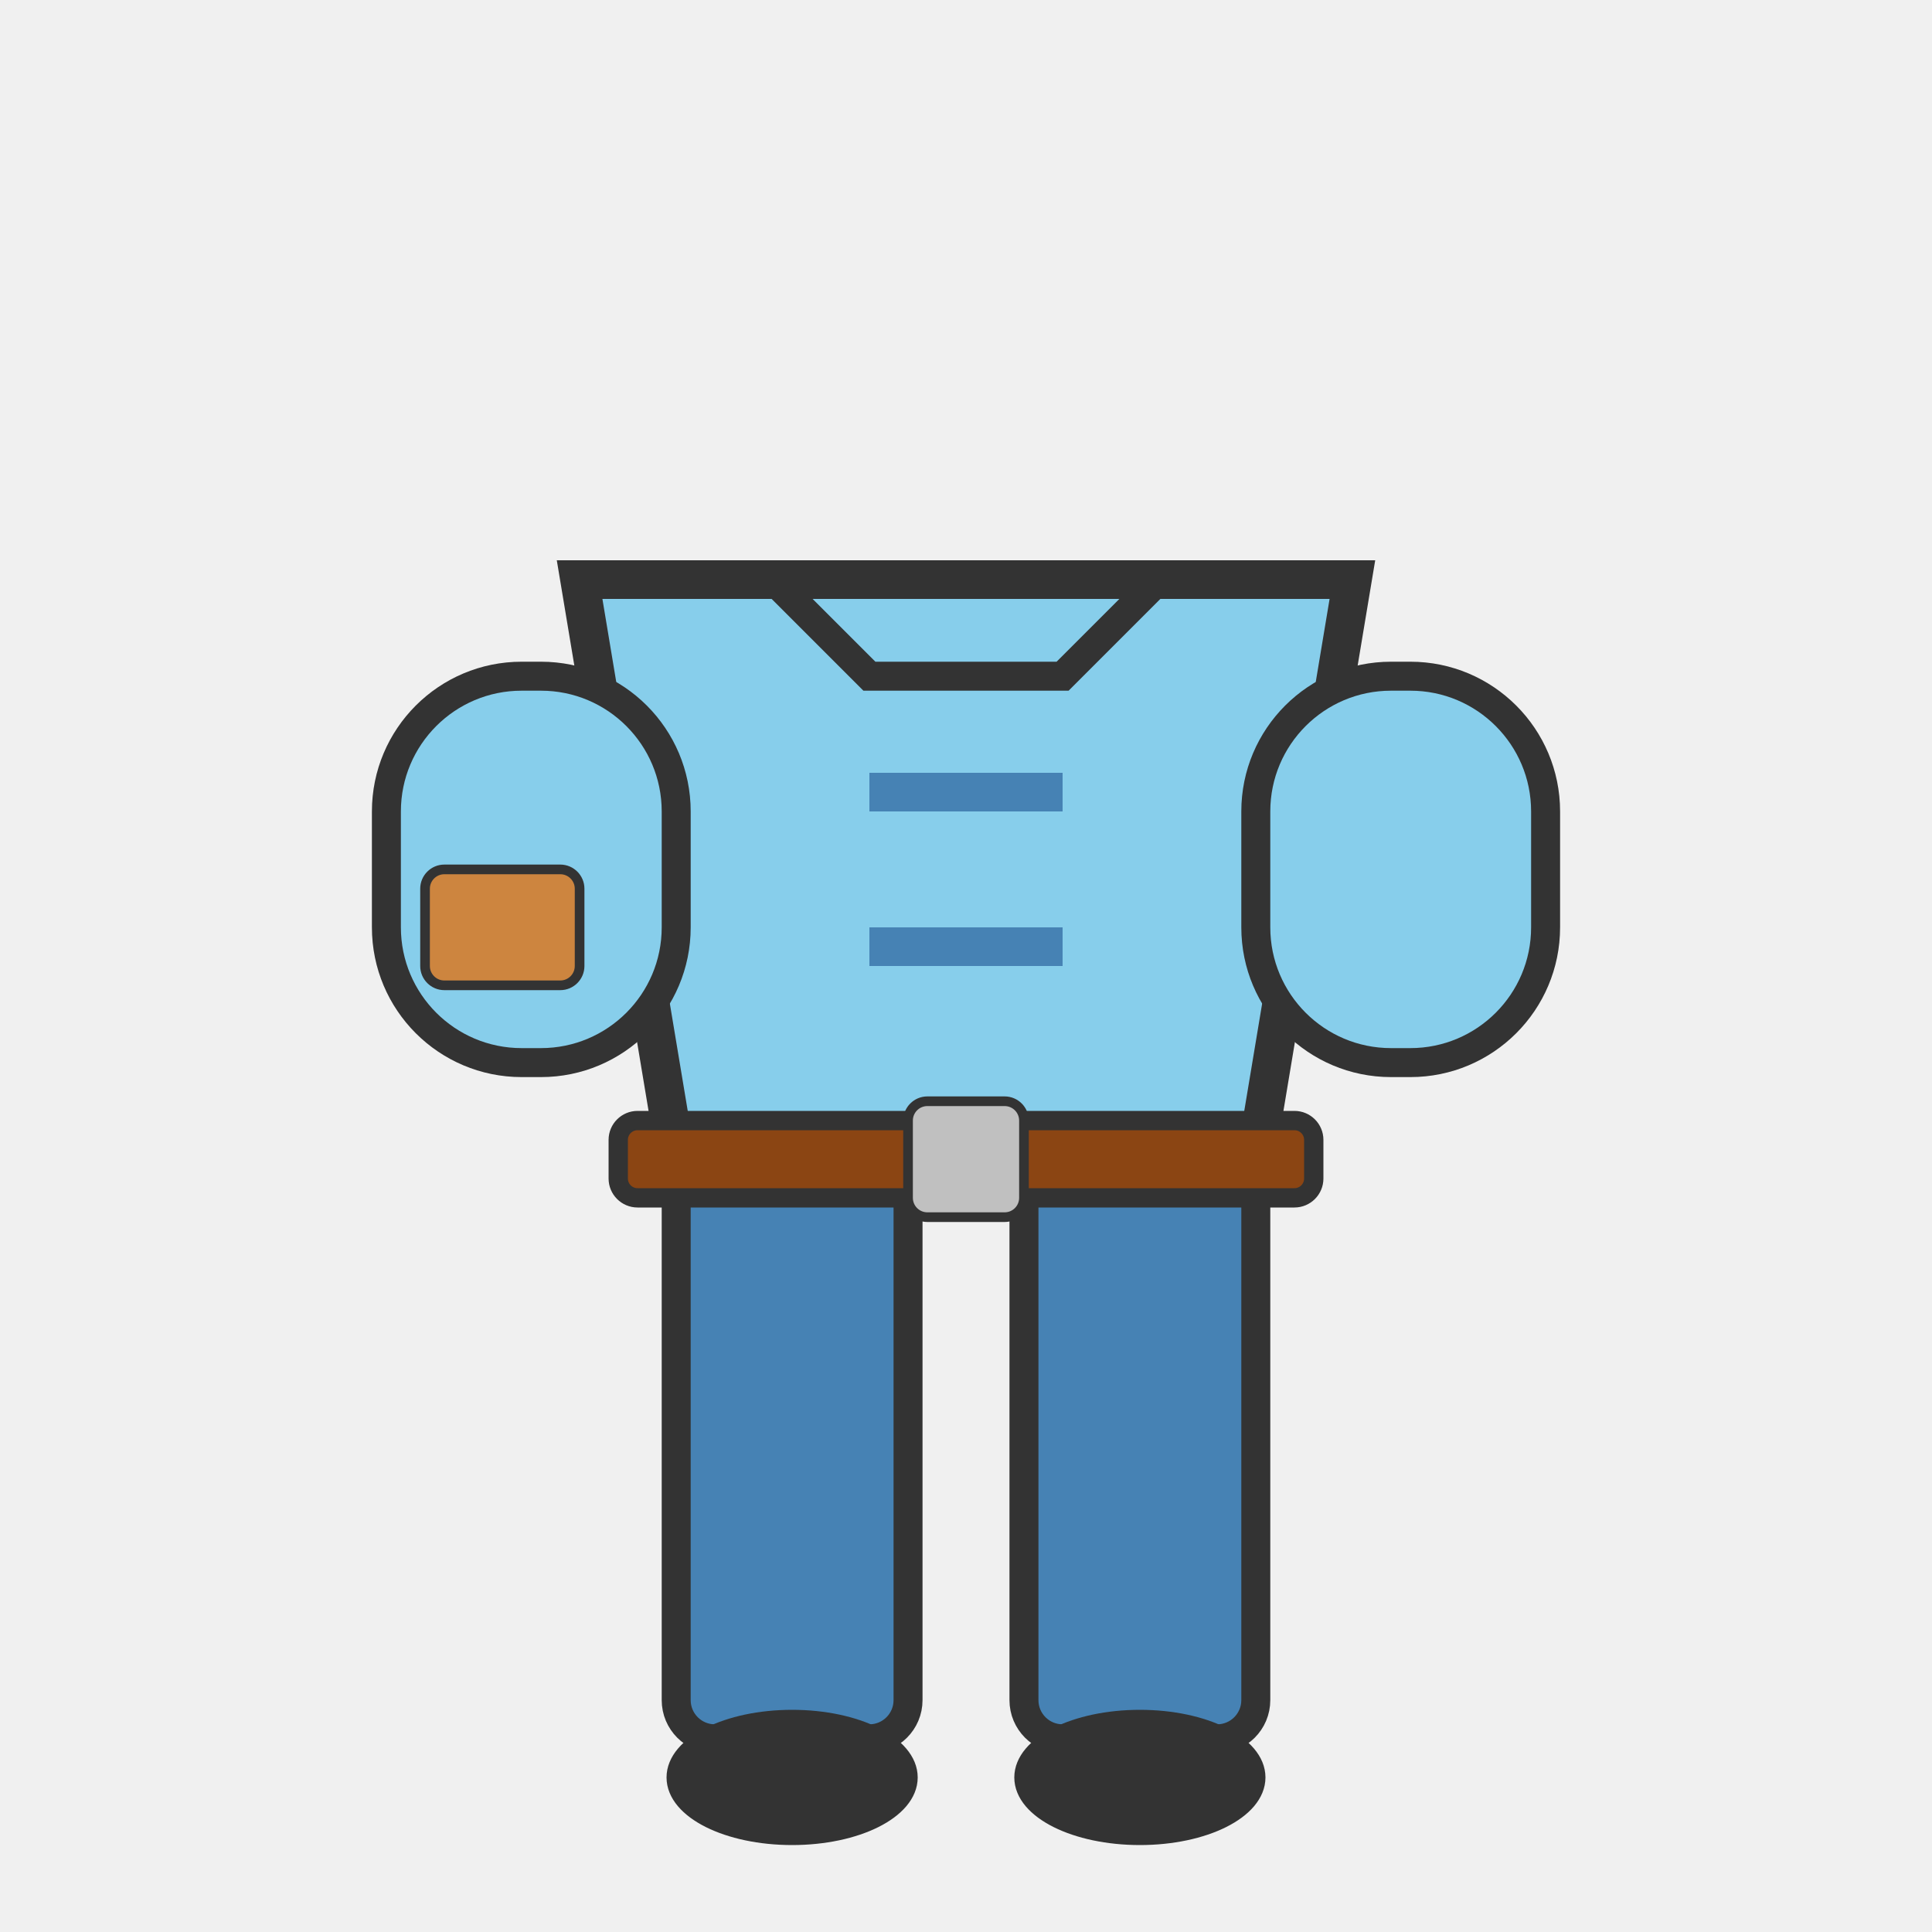
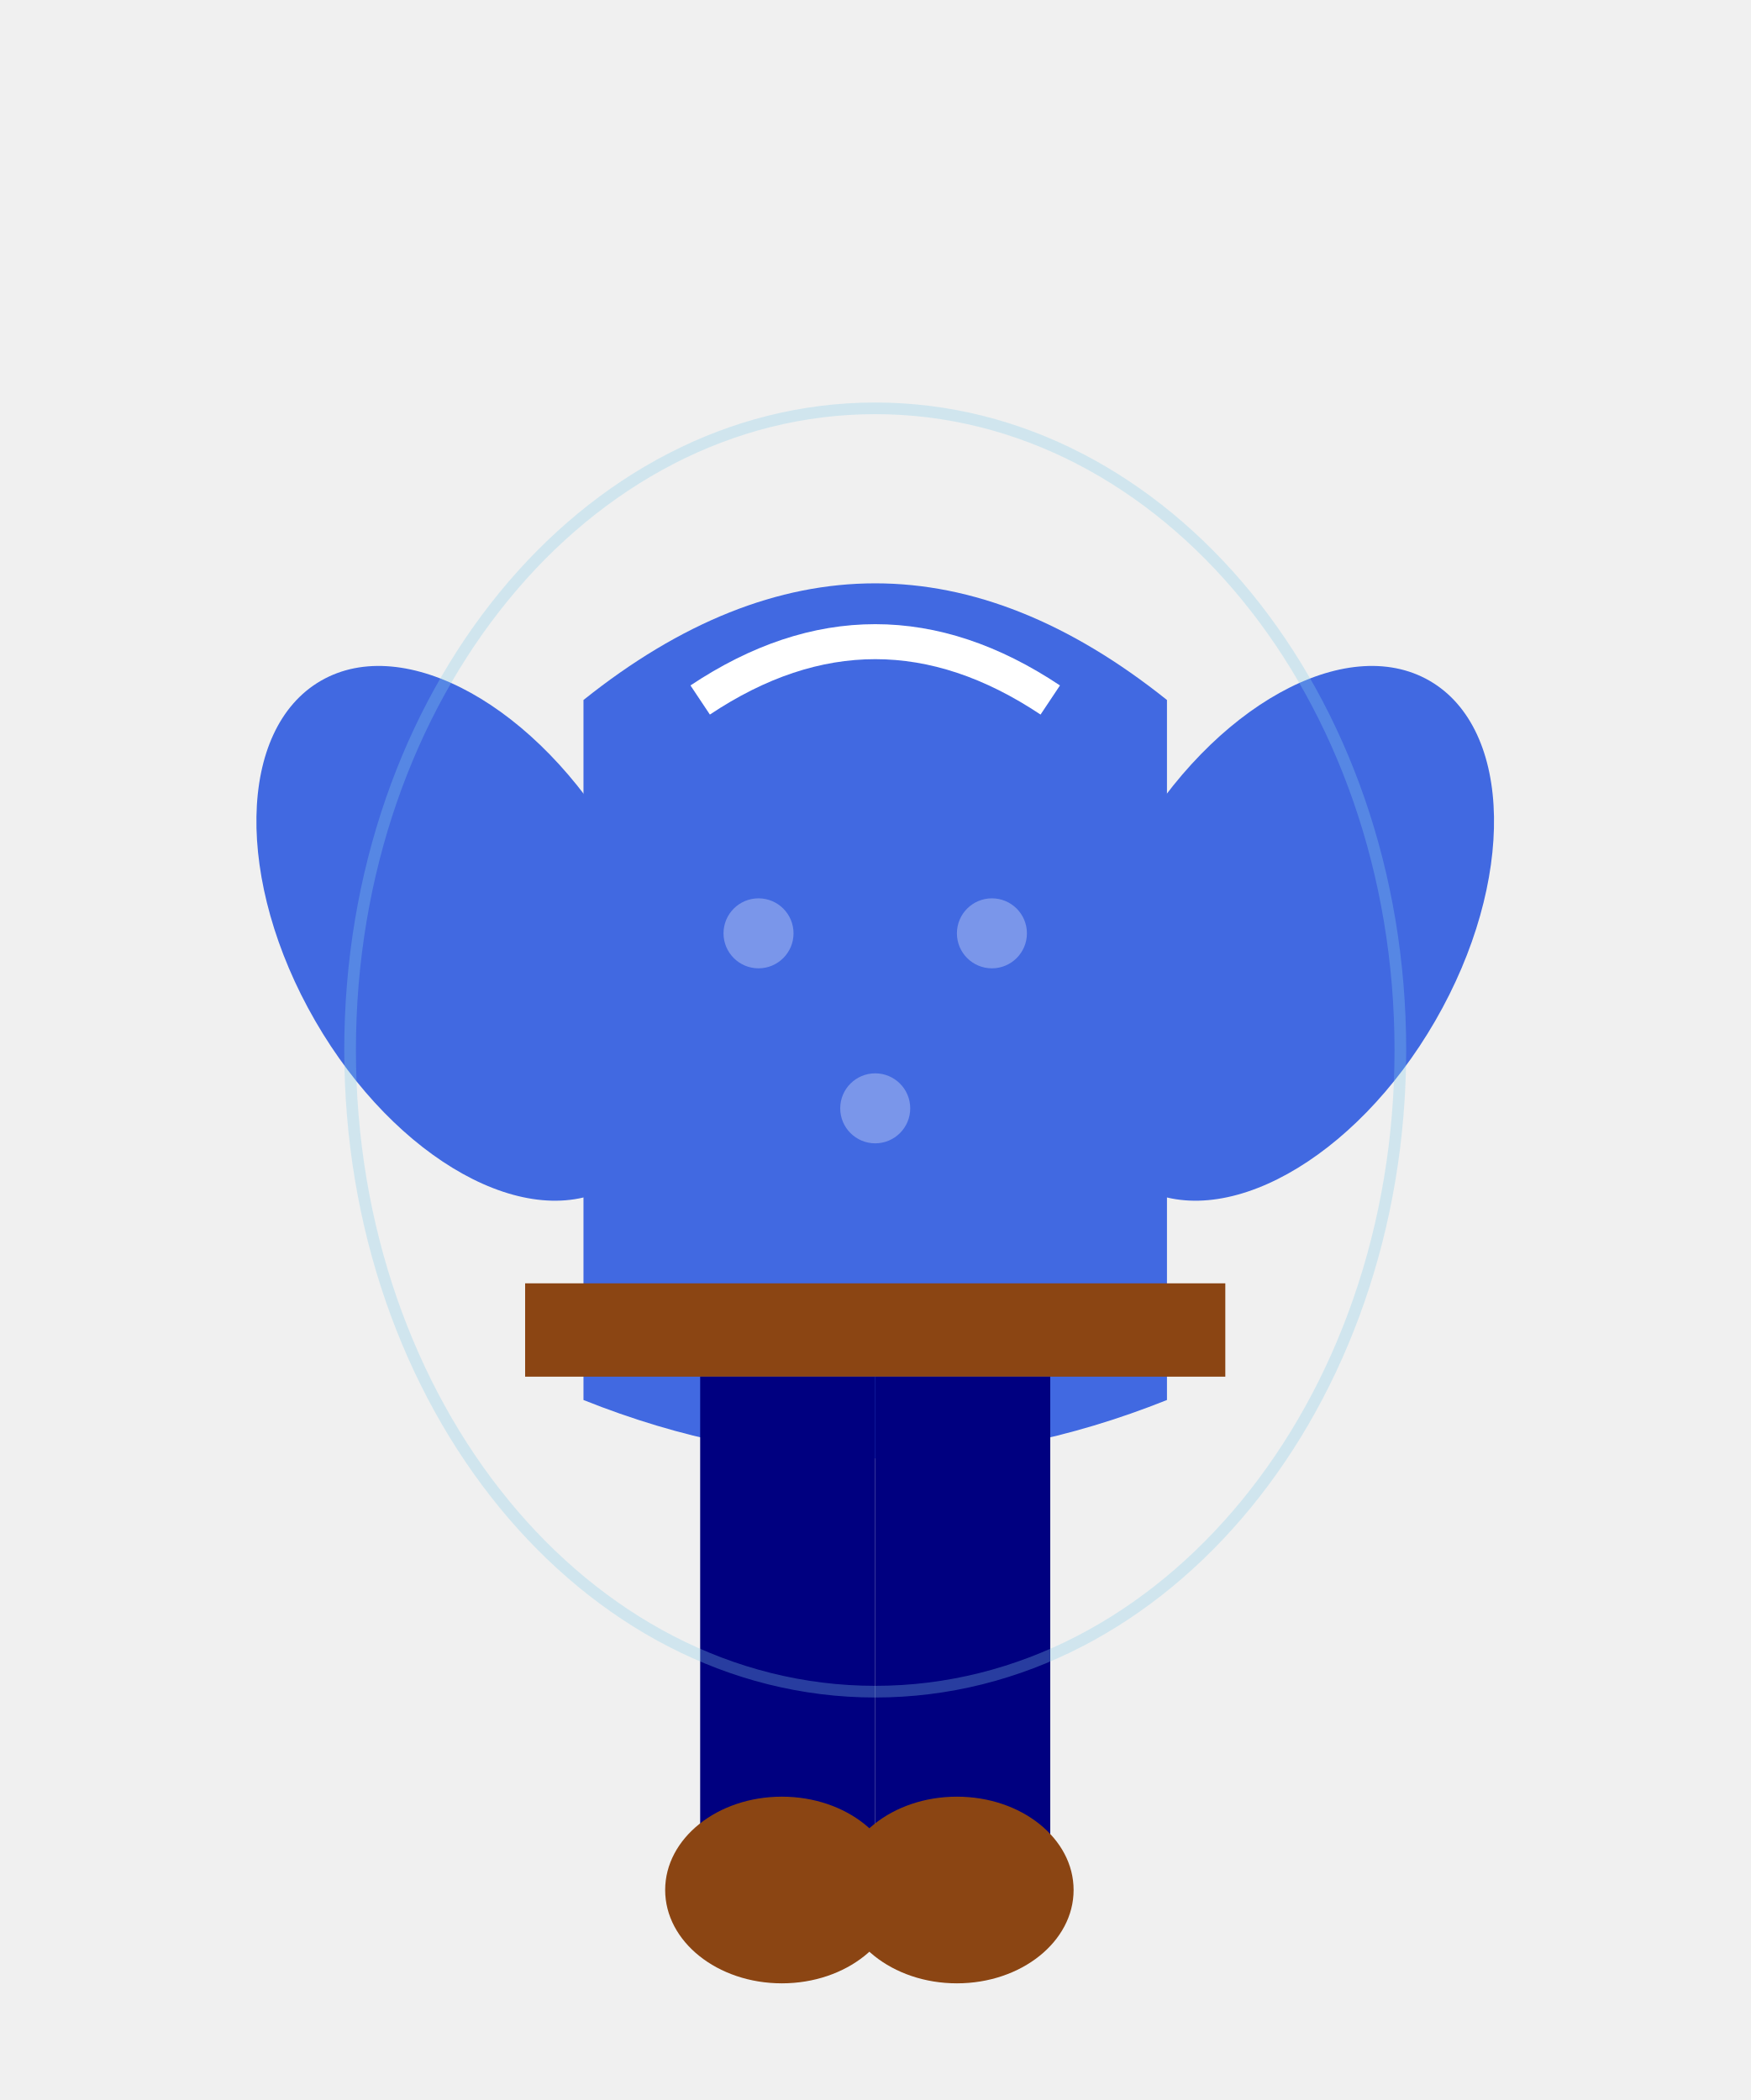
- <svg xmlns="http://www.w3.org/2000/svg" viewBox="0 0 100 100">
-   <path d="M30 30 L35 60 L65 60 L70 30 Z" fill="#87CEEB" stroke="#333" stroke-width="2" />
-   <path d="M40 30 L45 35 L55 35 L60 30" fill="none" stroke="#333" stroke-width="1.5" />
-   <rect x="20" y="35" width="15" height="20" rx="7" fill="#87CEEB" stroke="#333" stroke-width="1.5" />
-   <rect x="65" y="35" width="15" height="20" rx="7" fill="#87CEEB" stroke="#333" stroke-width="1.5" />
-   <rect x="35" y="60" width="12" height="30" rx="2" fill="#4682B4" stroke="#333" stroke-width="1.5" />
-   <rect x="53" y="60" width="12" height="30" rx="2" fill="#4682B4" stroke="#333" stroke-width="1.5" />
-   <rect x="32" y="58" width="36" height="4" rx="1" fill="#8B4513" stroke="#333" stroke-width="1" />
-   <rect x="47" y="57" width="6" height="6" rx="1" fill="#C0C0C0" stroke="#333" stroke-width="0.5" />
-   <ellipse cx="41" cy="92" rx="6" ry="3" fill="#333" stroke="#333" stroke-width="1" />
-   <ellipse cx="59" cy="92" rx="6" ry="3" fill="#333" stroke="#333" stroke-width="1" />
-   <rect x="45" y="40" width="10" height="2" fill="#4682B4" />
-   <rect x="45" y="48" width="10" height="2" fill="#4682B4" />
-   <rect x="22" y="45" width="8" height="6" rx="1" fill="#CD853F" stroke="#333" stroke-width="0.5" />
+ <svg xmlns="http://www.w3.org/2000/svg" width="150" height="180" viewBox="0 0 150 180">
+   <path d="M 50 60 Q 75 40 100 60 L 100 120 Q 75 130 50 120 Z" fill="#4169E1" />
+   <path d="M 60 60 Q 75 50 90 60" stroke="#FFFFFF" stroke-width="3" fill="none" />
+   <ellipse cx="40" cy="80" rx="15" ry="25" fill="#4169E1" transform="rotate(-30 40 80)" />
+   <ellipse cx="110" cy="80" rx="15" ry="25" fill="#4169E1" transform="rotate(30 110 80)" />
+   <rect x="45" y="110" width="60" height="8" fill="#8B4513" />
+   <rect x="60" y="118" width="15" height="40" fill="#000080" />
+   <rect x="75" y="118" width="15" height="40" fill="#000080" />
+   <ellipse cx="67" cy="162" rx="10" ry="8" fill="#8B4513" />
+   <ellipse cx="82" cy="162" rx="10" ry="8" fill="#8B4513" />
+   <g opacity="0.3">
+     <circle cx="65" cy="80" r="3" fill="#FFFFFF" />
+     <circle cx="85" cy="80" r="3" fill="#FFFFFF" />
+     <circle cx="75" cy="95" r="3" fill="#FFFFFF" />
+   </g>
+   <ellipse cx="75" cy="90" rx="45" ry="55" fill="none" stroke="#87CEEB" stroke-width="1" opacity="0.3">
+     <animate attributeName="opacity" values="0.3;0.5;0.3" dur="4s" repeatCount="indefinite" />
+   </ellipse>
</svg>
